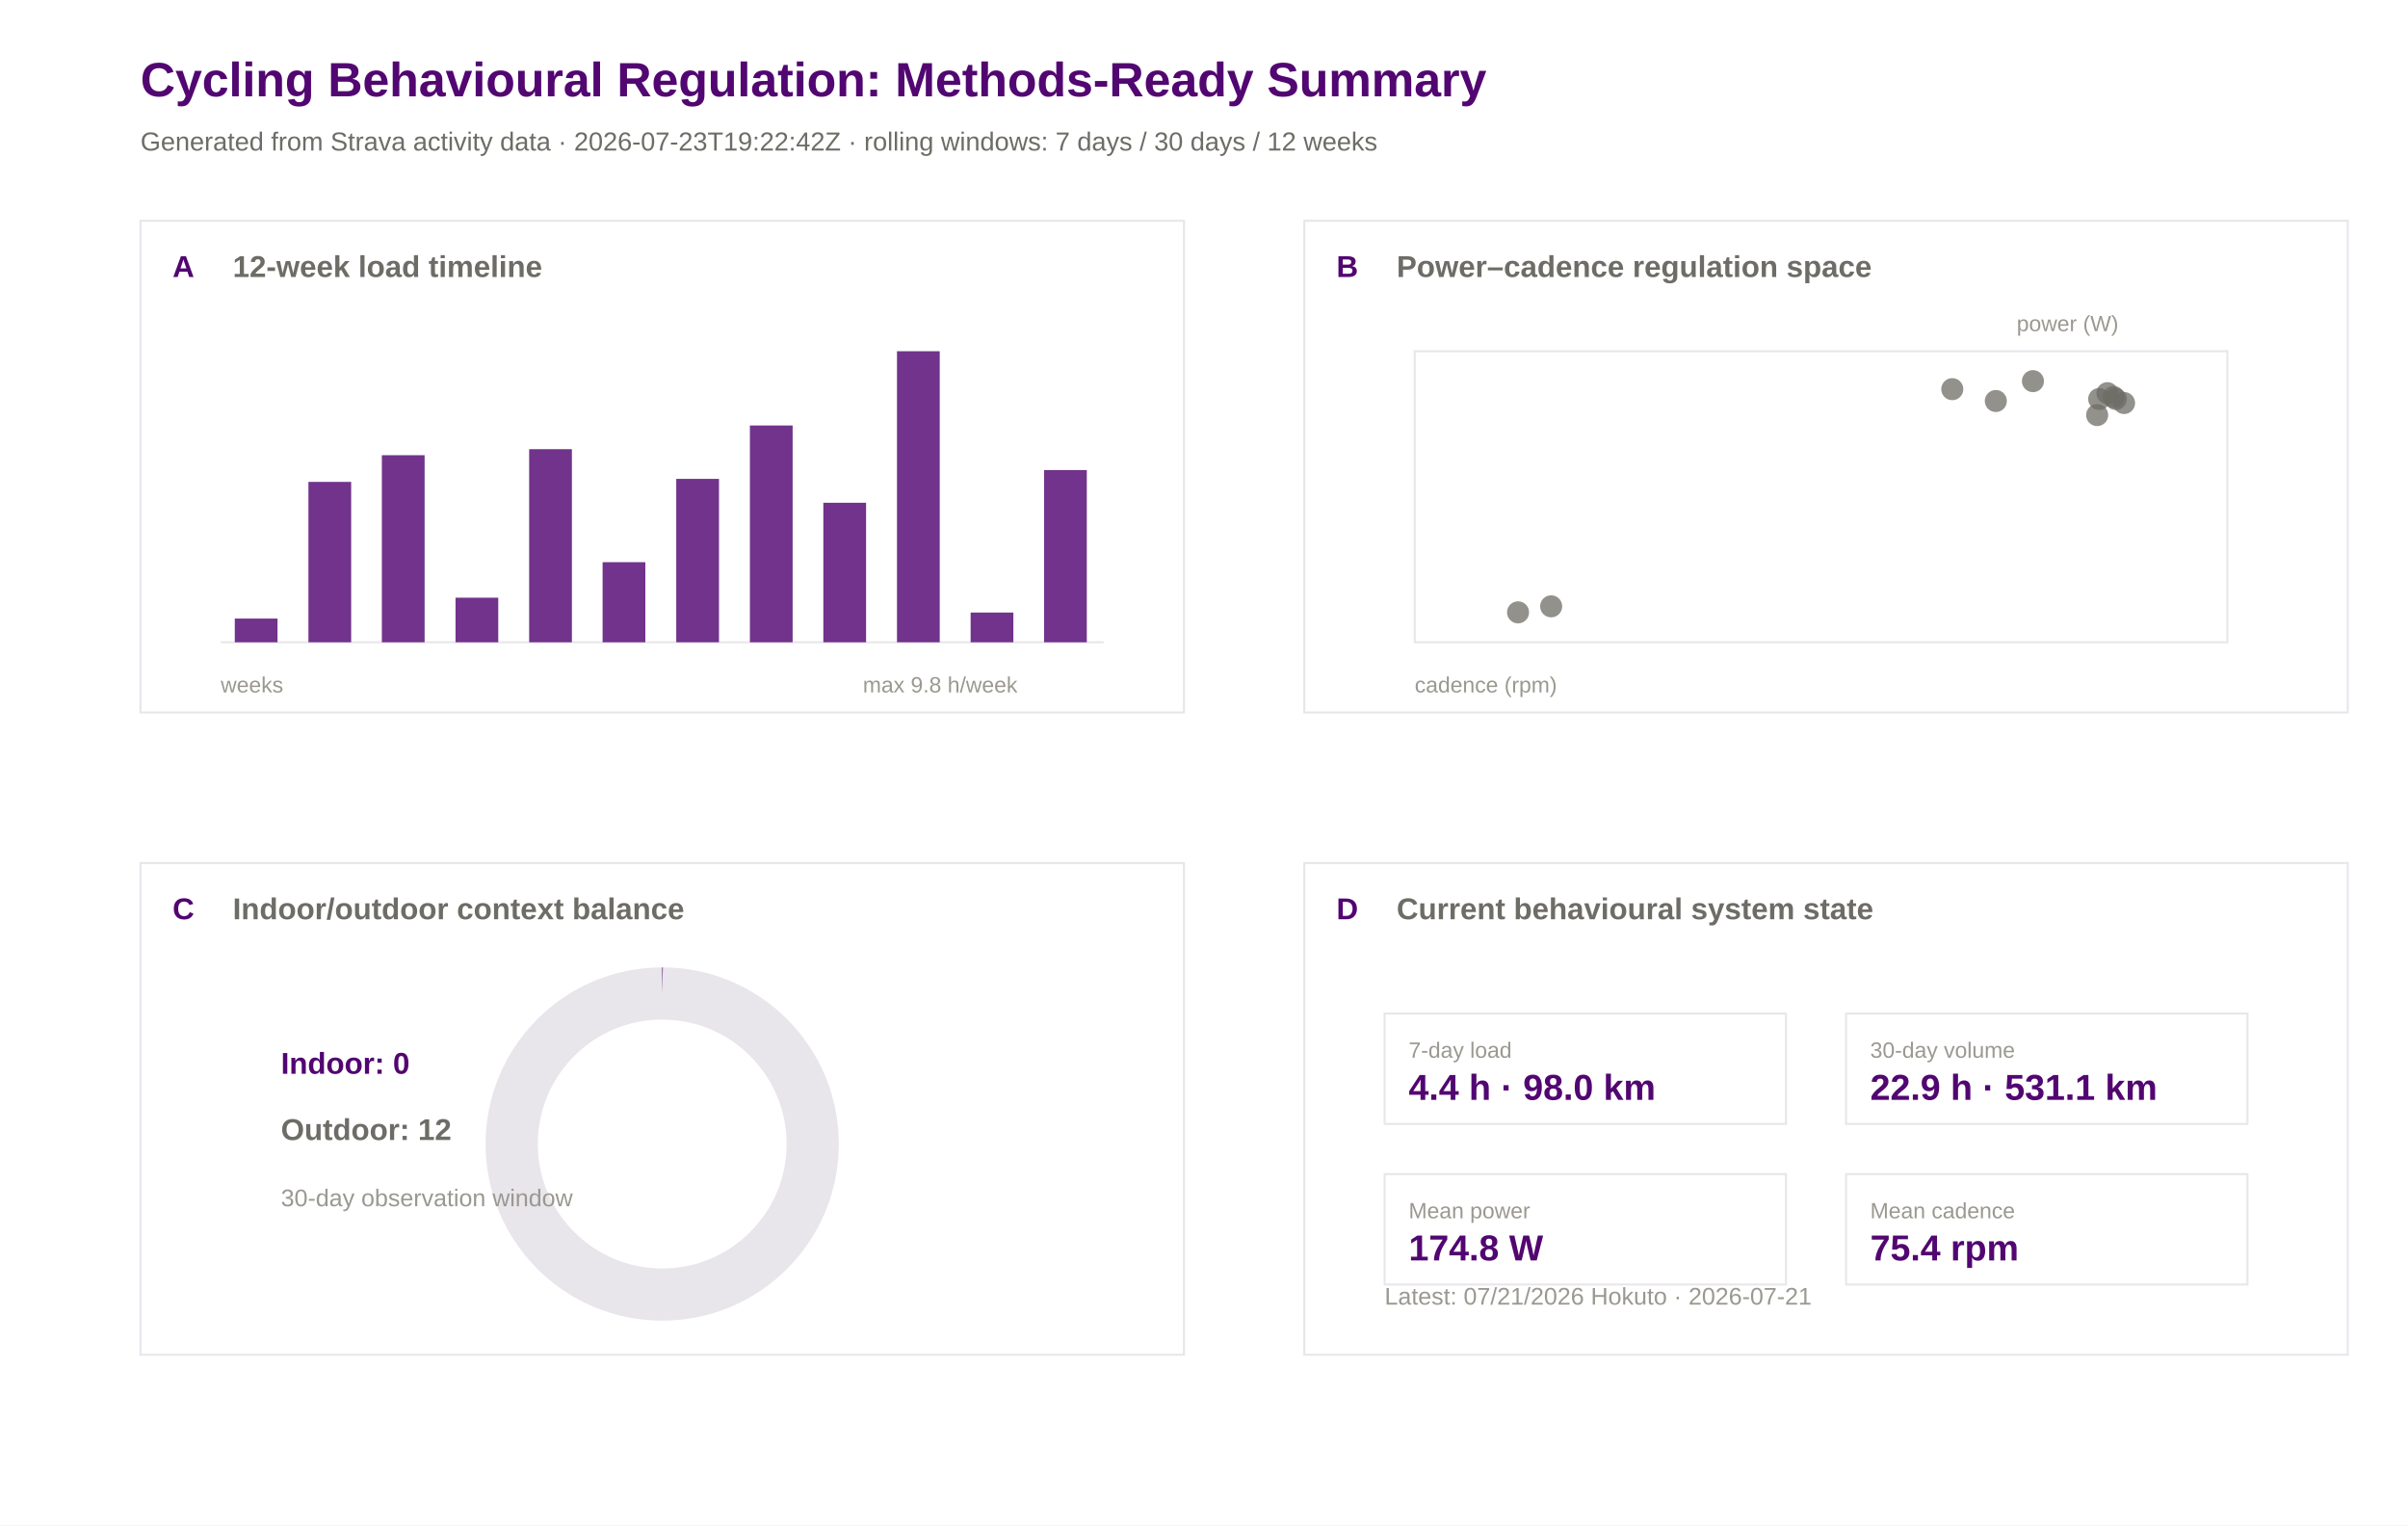
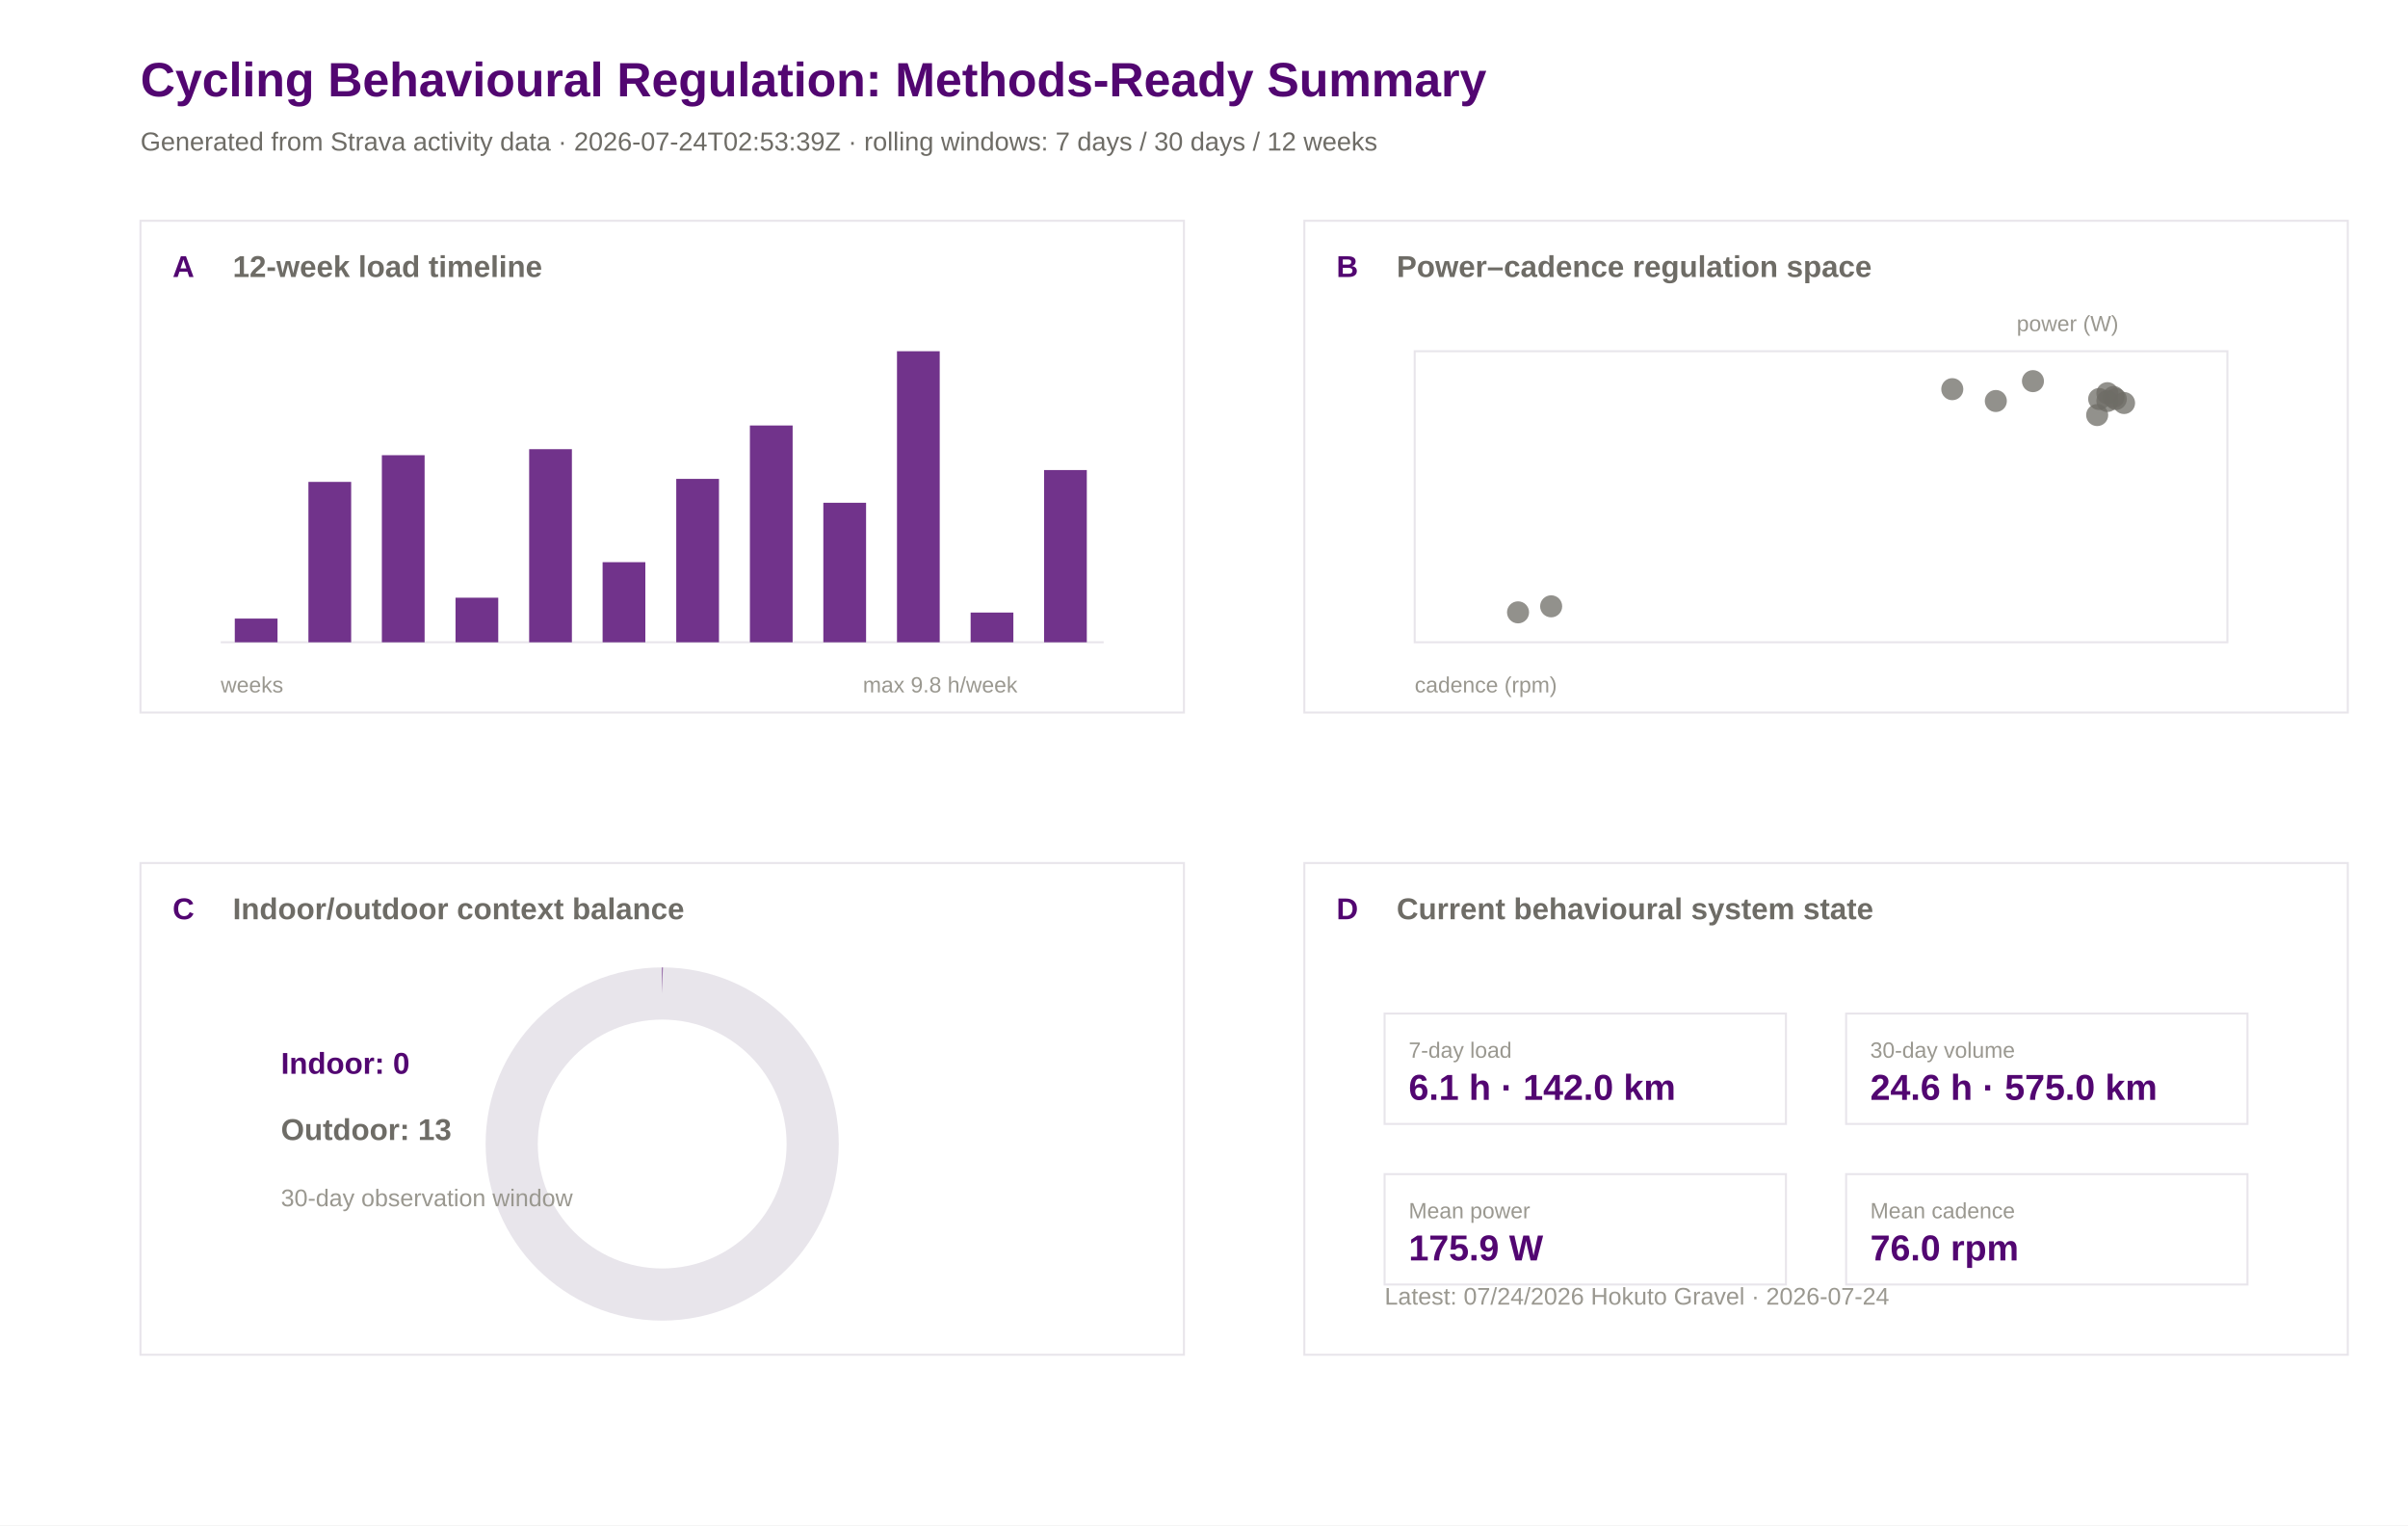
<svg xmlns="http://www.w3.org/2000/svg" width="1200" height="760" viewBox="0 0 1200 760">
  <rect width="100%" height="100%" fill="#ffffff" />
  <text x="70.0" y="48.0" font-family="Arial" font-size="24" font-weight="600" fill="#520671">Cycling Behavioural Regulation: Methods-Ready Summary</text>
-   <text x="70.0" y="75.0" font-family="Arial" font-size="13" font-weight="400" fill="#6e6c66">Generated from Strava activity data · 2026-07-23T19:22:42Z · rolling windows: 7 days / 30 days / 12 weeks</text>
+   <text x="70.0" y="75.0" font-family="Arial" font-size="13" font-weight="400" fill="#6e6c66">Generated from Strava activity data · 2026-07-24T02:53:39Z · rolling windows: 7 days / 30 days / 12 weeks</text>
  <rect x="70" y="110" width="520" height="245" fill="#ffffff" stroke="#e8e5eb" stroke-width="1" />
  <text x="86.0" y="138.0" font-family="Arial" font-size="15" font-weight="600" fill="#520671">A</text>
  <text x="116.0" y="138.0" font-family="Arial" font-size="15" font-weight="600" fill="#6e6c66">12-week load timeline</text>
  <rect x="650" y="110" width="520" height="245" fill="#ffffff" stroke="#e8e5eb" stroke-width="1" />
  <text x="666.0" y="138.0" font-family="Arial" font-size="15" font-weight="600" fill="#520671">B</text>
  <text x="696.0" y="138.0" font-family="Arial" font-size="15" font-weight="600" fill="#6e6c66">Power–cadence regulation space</text>
  <rect x="70" y="430" width="520" height="245" fill="#ffffff" stroke="#e8e5eb" stroke-width="1" />
  <text x="86.0" y="458.0" font-family="Arial" font-size="15" font-weight="600" fill="#520671">C</text>
  <text x="116.0" y="458.0" font-family="Arial" font-size="15" font-weight="600" fill="#6e6c66">Indoor/outdoor context balance</text>
  <rect x="650" y="430" width="520" height="245" fill="#ffffff" stroke="#e8e5eb" stroke-width="1" />
  <text x="666.0" y="458.0" font-family="Arial" font-size="15" font-weight="600" fill="#520671">D</text>
  <text x="696.0" y="458.0" font-family="Arial" font-size="15" font-weight="600" fill="#6e6c66">Current behavioural system state</text>
  <line x1="110" y1="320" x2="550" y2="320" stroke="#e8e5eb" />
  <rect x="117.0" y="308.2" width="21.3" height="11.8" fill="#520671" opacity="0.82" />
  <rect x="153.7" y="240.1" width="21.3" height="79.9" fill="#520671" opacity="0.82" />
  <rect x="190.3" y="226.8" width="21.3" height="93.2" fill="#520671" opacity="0.82" />
  <rect x="227.0" y="297.8" width="21.3" height="22.2" fill="#520671" opacity="0.82" />
  <rect x="263.7" y="223.8" width="21.3" height="96.2" fill="#520671" opacity="0.82" />
  <rect x="300.3" y="280.1" width="21.3" height="39.9" fill="#520671" opacity="0.82" />
  <rect x="337.0" y="238.6" width="21.3" height="81.4" fill="#520671" opacity="0.82" />
  <rect x="373.7" y="212.0" width="21.3" height="108.0" fill="#520671" opacity="0.82" />
  <rect x="410.3" y="250.5" width="21.3" height="69.5" fill="#520671" opacity="0.82" />
  <rect x="447.0" y="175.0" width="21.3" height="145.0" fill="#520671" opacity="0.82" />
  <rect x="483.7" y="305.2" width="21.3" height="14.8" fill="#520671" opacity="0.82" />
  <rect x="520.3" y="234.2" width="21.3" height="85.8" fill="#520671" opacity="0.82" />
  <text x="110.0" y="345.0" font-family="Arial" font-size="11" font-weight="400" fill="#9a9890">weeks</text>
  <text x="430.0" y="345.0" font-family="Arial" font-size="11" font-weight="400" fill="#9a9890">max 9.8 h/week</text>
  <rect x="705" y="175" width="405" height="145" fill="#ffffff" stroke="#e8e5eb" />
  <circle cx="972.9" cy="193.9" r="5.5" fill="#6e6c66" opacity="0.75" />
  <circle cx="1013.1" cy="189.9" r="5.5" fill="#6e6c66" opacity="0.75" />
  <circle cx="756.5" cy="305.1" r="5.5" fill="#6e6c66" opacity="0.75" />
  <circle cx="773.0" cy="302.1" r="5.5" fill="#6e6c66" opacity="0.75" />
  <circle cx="1050.2" cy="195.9" r="5.5" fill="#6e6c66" opacity="0.75" />
  <circle cx="1053.3" cy="197.8" r="5.5" fill="#6e6c66" opacity="0.75" />
  <circle cx="1045.1" cy="206.8" r="5.5" fill="#6e6c66" opacity="0.75" />
  <circle cx="1046.1" cy="198.8" r="5.5" fill="#6e6c66" opacity="0.75" />
  <circle cx="1054.4" cy="198.8" r="5.5" fill="#6e6c66" opacity="0.75" />
  <circle cx="994.6" cy="199.8" r="5.5" fill="#6e6c66" opacity="0.75" />
  <circle cx="1058.5" cy="200.8" r="5.5" fill="#6e6c66" opacity="0.75" />
+   <circle cx="1050.2" cy="199.8" r="5.5" fill="#6e6c66" opacity="0.75" />
  <text x="705.0" y="345.0" font-family="Arial" font-size="11" font-weight="400" fill="#9a9890">cadence (rpm)</text>
  <text x="1005.0" y="165.0" font-family="Arial" font-size="11" font-weight="400" fill="#9a9890">power (W)</text>
  <circle cx="330" cy="570" r="75" fill="none" stroke="#e8e5eb" stroke-width="26" />
  <circle cx="330" cy="570" r="75" fill="none" stroke="#520671" stroke-width="26" stroke-dasharray="0.0 471.2" transform="rotate(-90 330 570)" />
  <text x="140.0" y="535.0" font-family="Arial" font-size="15" font-weight="600" fill="#520671">Indoor: 0</text>
-   <text x="140.0" y="568.0" font-family="Arial" font-size="15" font-weight="600" fill="#6e6c66">Outdoor: 12</text>
+   <text x="140.0" y="568.0" font-family="Arial" font-size="15" font-weight="600" fill="#6e6c66">Outdoor: 13</text>
  <text x="140.0" y="601.0" font-family="Arial" font-size="12" font-weight="400" fill="#9a9890">30-day observation window</text>
  <rect x="690" y="505" width="200" height="55" fill="#ffffff" stroke="#e8e5eb" />
  <text x="702.0" y="527.0" font-family="Arial" font-size="11" font-weight="500" fill="#9a9890">7-day load</text>
-   <text x="702.0" y="548.0" font-family="Arial" font-size="18" font-weight="600" fill="#520671">4.4 h · 98.0 km</text>
+   <text x="702.0" y="548.0" font-family="Arial" font-size="18" font-weight="600" fill="#520671">6.1 h · 142.0 km</text>
  <rect x="920" y="505" width="200" height="55" fill="#ffffff" stroke="#e8e5eb" />
  <text x="932.0" y="527.0" font-family="Arial" font-size="11" font-weight="500" fill="#9a9890">30-day volume</text>
-   <text x="932.0" y="548.0" font-family="Arial" font-size="18" font-weight="600" fill="#520671">22.9 h · 531.1 km</text>
+   <text x="932.0" y="548.0" font-family="Arial" font-size="18" font-weight="600" fill="#520671">24.6 h · 575.0 km</text>
  <rect x="690" y="585" width="200" height="55" fill="#ffffff" stroke="#e8e5eb" />
  <text x="702.0" y="607.0" font-family="Arial" font-size="11" font-weight="500" fill="#9a9890">Mean power</text>
-   <text x="702.0" y="628.0" font-family="Arial" font-size="18" font-weight="600" fill="#520671">174.8 W</text>
+   <text x="702.0" y="628.0" font-family="Arial" font-size="18" font-weight="600" fill="#520671">175.9 W</text>
  <rect x="920" y="585" width="200" height="55" fill="#ffffff" stroke="#e8e5eb" />
  <text x="932.0" y="607.0" font-family="Arial" font-size="11" font-weight="500" fill="#9a9890">Mean cadence</text>
-   <text x="932.0" y="628.0" font-family="Arial" font-size="18" font-weight="600" fill="#520671">75.4 rpm</text>
-   <text x="690.0" y="650.0" font-family="Arial" font-size="12" font-weight="400" fill="#9a9890">Latest: 07/21/2026 Hokuto · 2026-07-21</text>
+   <text x="932.0" y="628.0" font-family="Arial" font-size="18" font-weight="600" fill="#520671">76.0 rpm</text>
+   <text x="690.0" y="650.0" font-family="Arial" font-size="12" font-weight="400" fill="#9a9890">Latest: 07/24/2026 Hokuto Gravel · 2026-07-24</text>
</svg>
